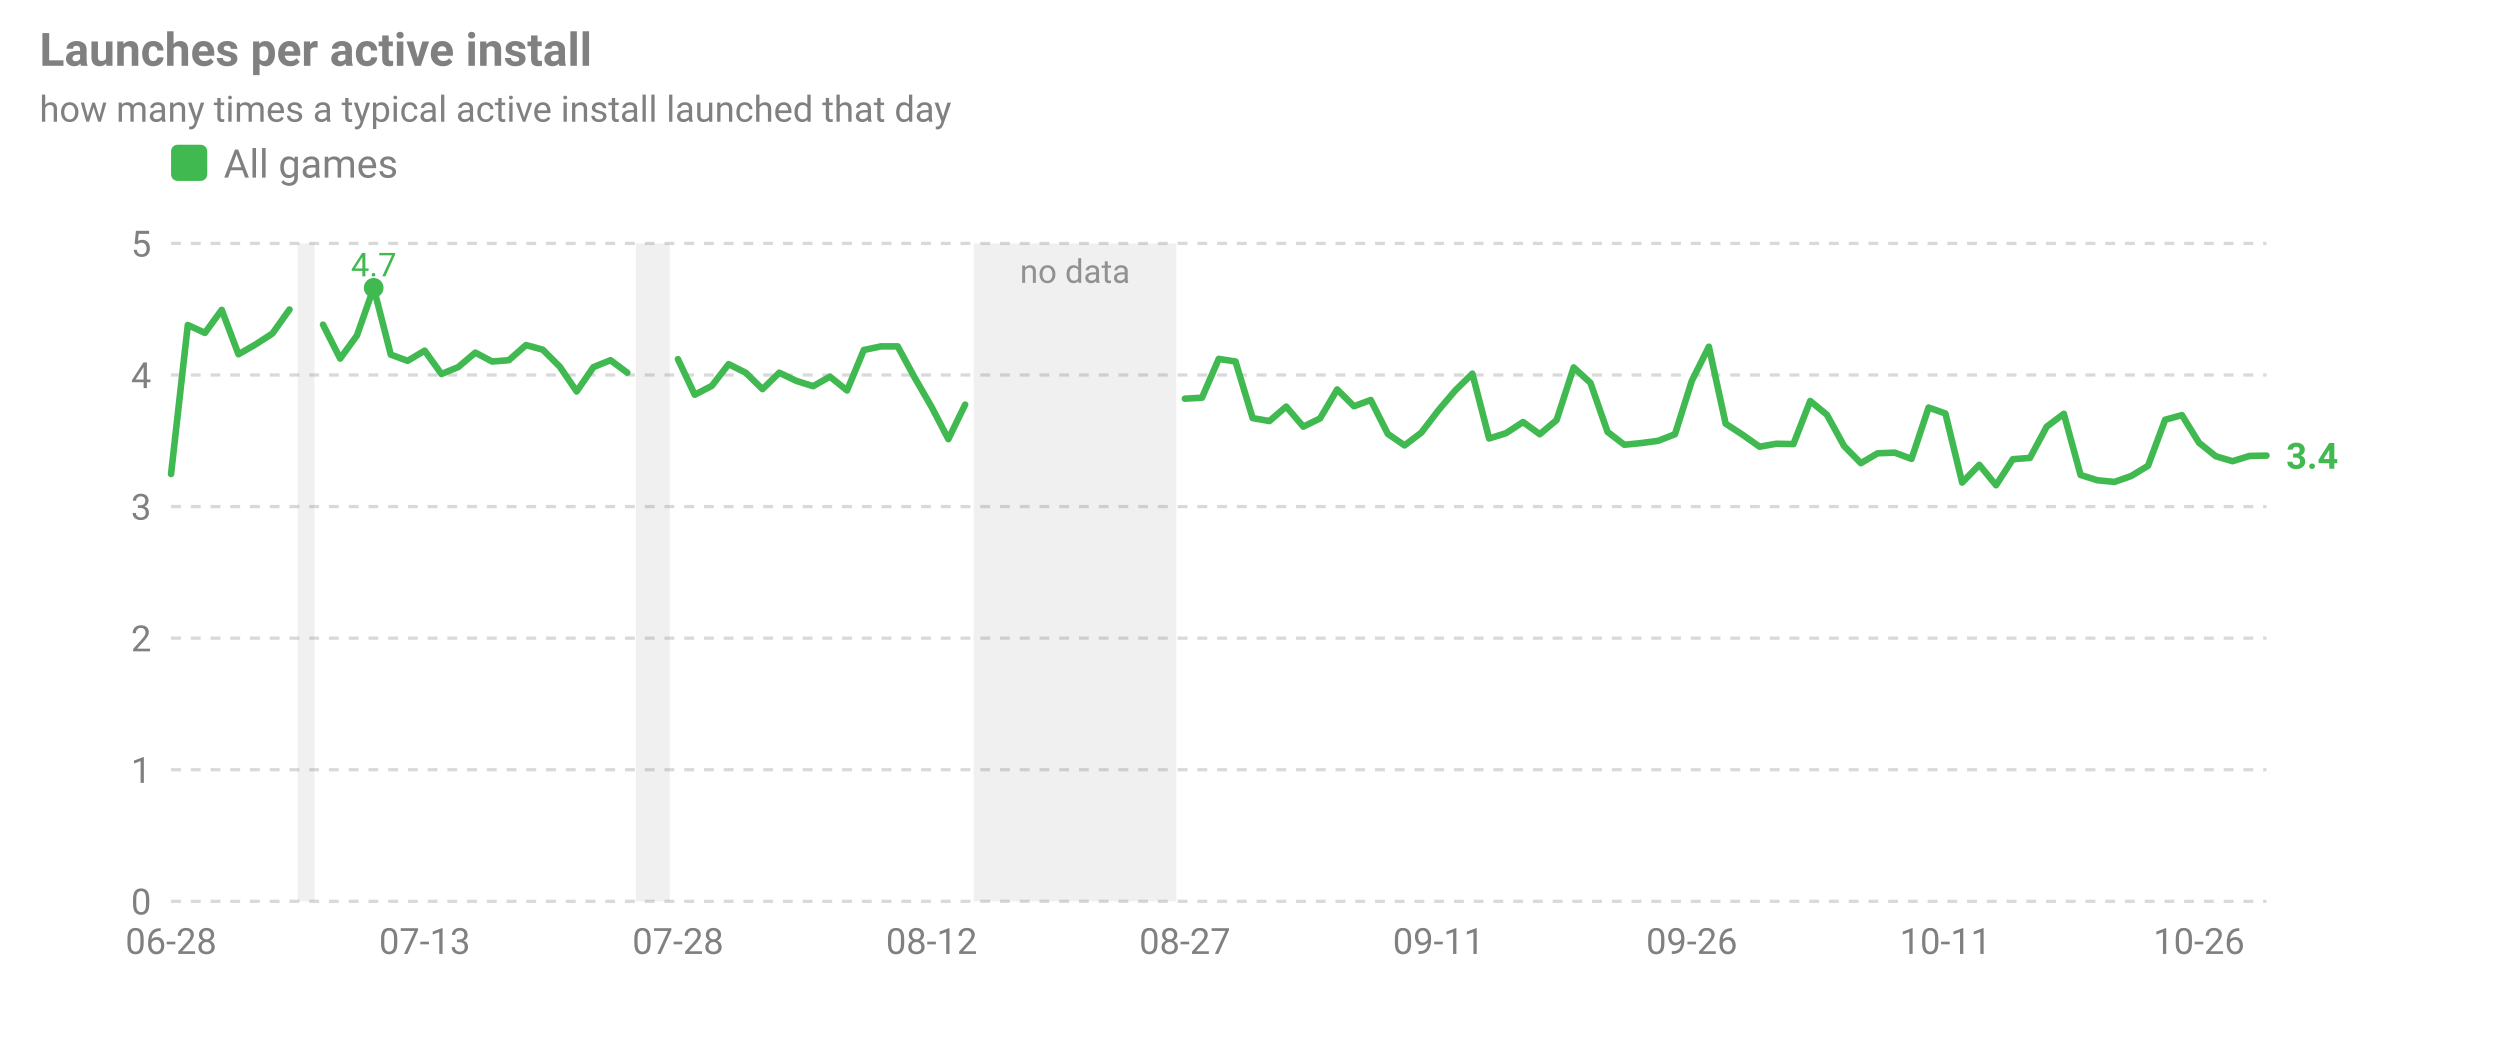
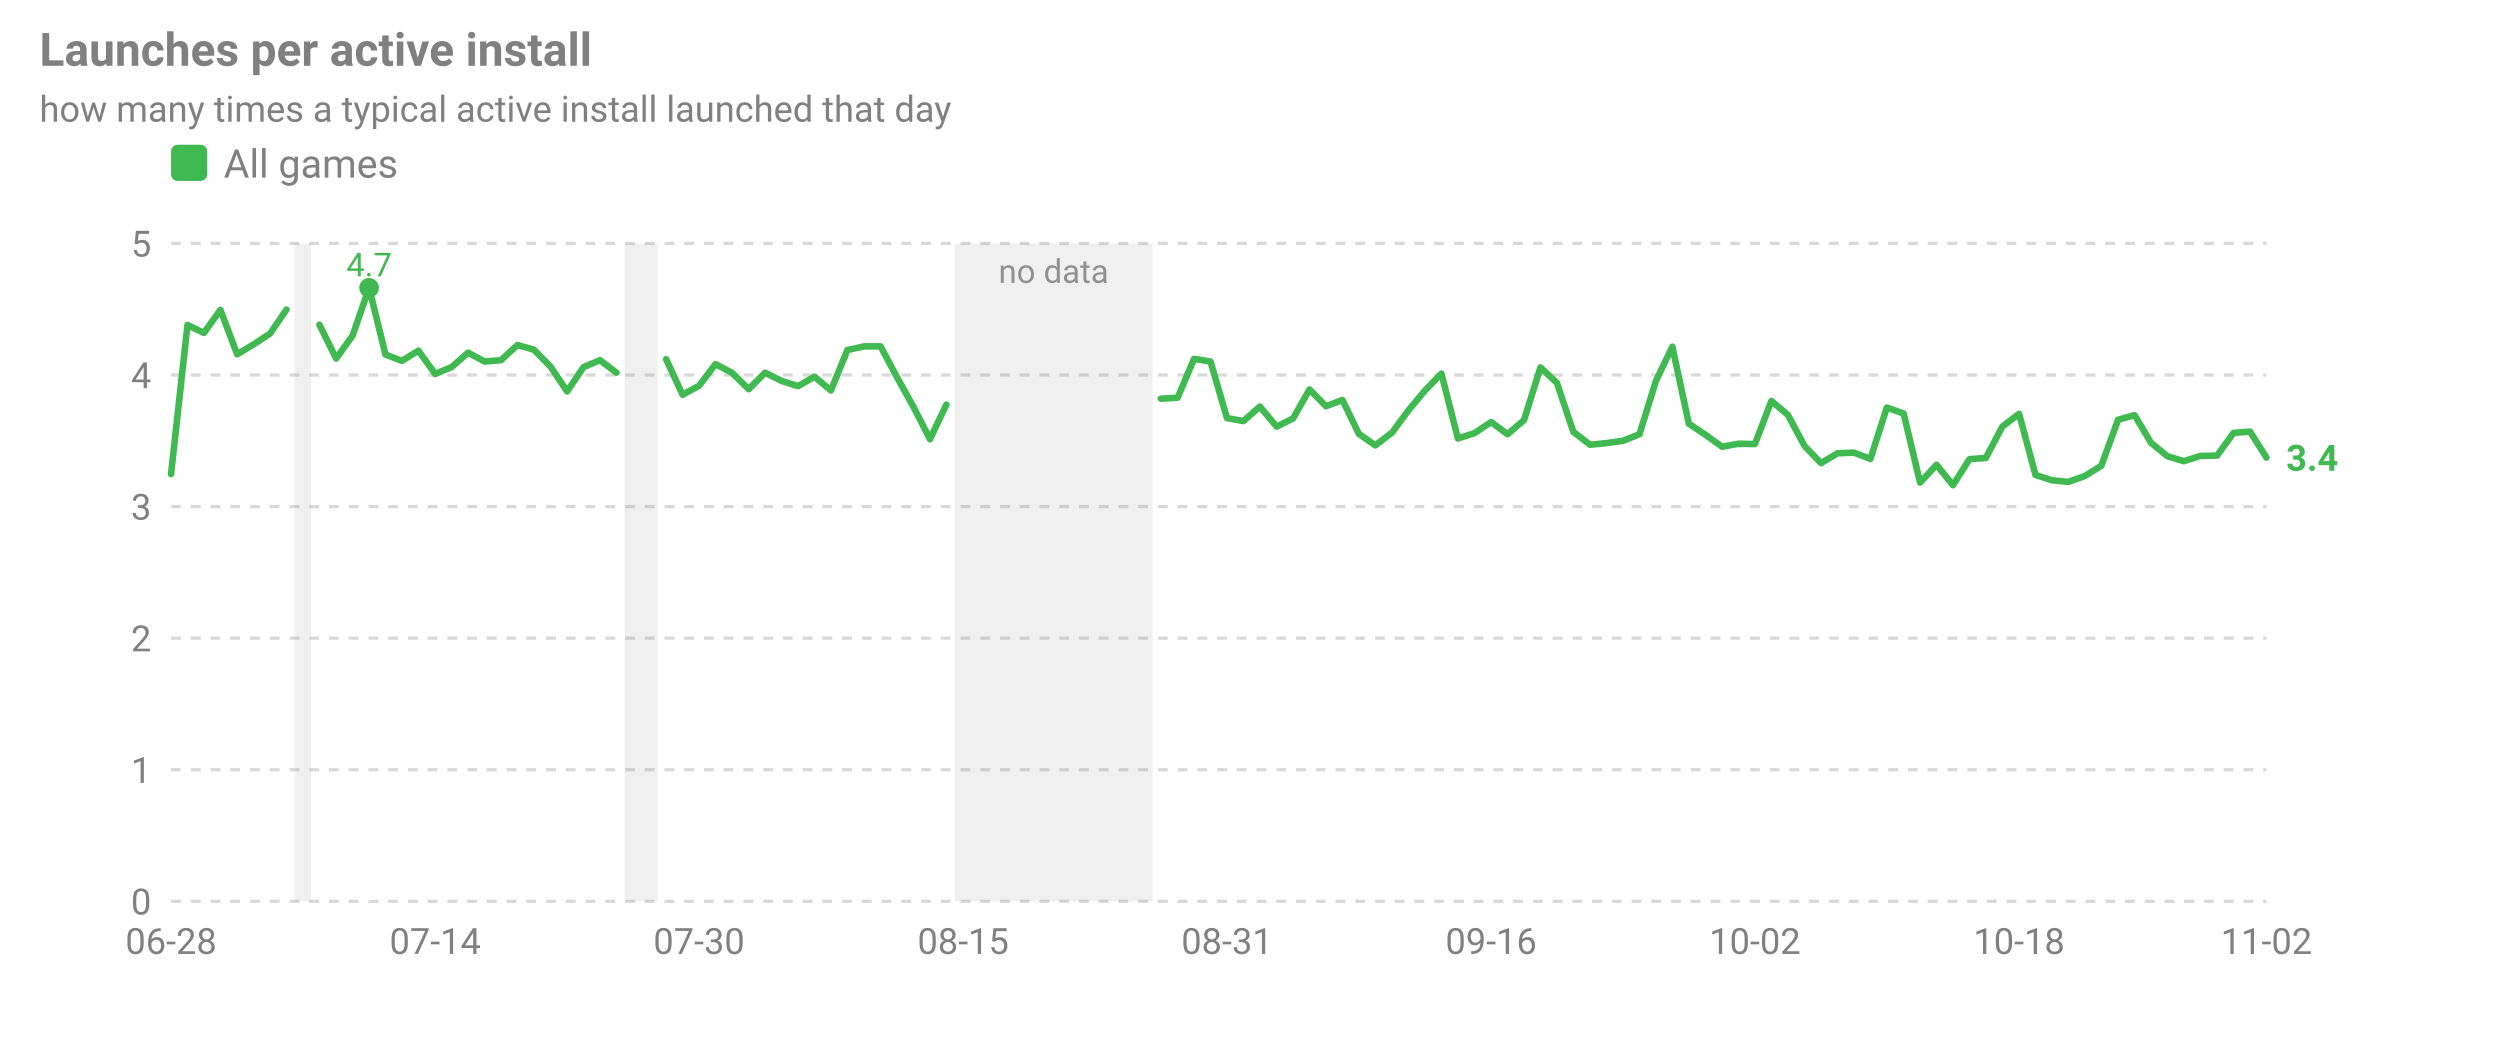
- <svg xmlns="http://www.w3.org/2000/svg" width="760" height="320" viewBox="0 0 760 320" role="img" aria-label="Launches per active install" data-chart="{&quot;bottom&quot;:274,&quot;labels&quot;:[&quot;06-28&quot;,&quot;06-29&quot;,&quot;06-30&quot;,&quot;07-01&quot;,&quot;07-02&quot;,&quot;07-03&quot;,&quot;07-04&quot;,&quot;07-05&quot;,&quot;07-06&quot;,&quot;07-07&quot;,&quot;07-08&quot;,&quot;07-09&quot;,&quot;07-10&quot;,&quot;07-11&quot;,&quot;07-12&quot;,&quot;07-13&quot;,&quot;07-14&quot;,&quot;07-15&quot;,&quot;07-16&quot;,&quot;07-17&quot;,&quot;07-18&quot;,&quot;07-19&quot;,&quot;07-20&quot;,&quot;07-21&quot;,&quot;07-22&quot;,&quot;07-23&quot;,&quot;07-24&quot;,&quot;07-25&quot;,&quot;07-26&quot;,&quot;07-27&quot;,&quot;07-28&quot;,&quot;07-29&quot;,&quot;07-30&quot;,&quot;07-31&quot;,&quot;08-01&quot;,&quot;08-02&quot;,&quot;08-03&quot;,&quot;08-04&quot;,&quot;08-05&quot;,&quot;08-06&quot;,&quot;08-07&quot;,&quot;08-08&quot;,&quot;08-09&quot;,&quot;08-10&quot;,&quot;08-11&quot;,&quot;08-12&quot;,&quot;08-13&quot;,&quot;08-14&quot;,&quot;08-15&quot;,&quot;08-16&quot;,&quot;08-17&quot;,&quot;08-18&quot;,&quot;08-19&quot;,&quot;08-20&quot;,&quot;08-21&quot;,&quot;08-22&quot;,&quot;08-23&quot;,&quot;08-24&quot;,&quot;08-25&quot;,&quot;08-26&quot;,&quot;08-27&quot;,&quot;08-28&quot;,&quot;08-29&quot;,&quot;08-30&quot;,&quot;08-31&quot;,&quot;09-01&quot;,&quot;09-02&quot;,&quot;09-03&quot;,&quot;09-04&quot;,&quot;09-05&quot;,&quot;09-06&quot;,&quot;09-07&quot;,&quot;09-08&quot;,&quot;09-09&quot;,&quot;09-10&quot;,&quot;09-11&quot;,&quot;09-12&quot;,&quot;09-13&quot;,&quot;09-14&quot;,&quot;09-15&quot;,&quot;09-16&quot;,&quot;09-17&quot;,&quot;09-18&quot;,&quot;09-19&quot;,&quot;09-20&quot;,&quot;09-21&quot;,&quot;09-22&quot;,&quot;09-23&quot;,&quot;09-24&quot;,&quot;09-25&quot;,&quot;09-26&quot;,&quot;09-27&quot;,&quot;09-28&quot;,&quot;09-29&quot;,&quot;09-30&quot;,&quot;10-01&quot;,&quot;10-02&quot;,&quot;10-03&quot;,&quot;10-04&quot;,&quot;10-05&quot;,&quot;10-06&quot;,&quot;10-07&quot;,&quot;10-08&quot;,&quot;10-09&quot;,&quot;10-10&quot;,&quot;10-11&quot;,&quot;10-12&quot;,&quot;10-13&quot;,&quot;10-14&quot;,&quot;10-15&quot;,&quot;10-16&quot;,&quot;10-17&quot;,&quot;10-18&quot;,&quot;10-19&quot;,&quot;10-20&quot;,&quot;10-21&quot;,&quot;10-22&quot;,&quot;10-23&quot;,&quot;10-24&quot;,&quot;10-25&quot;,&quot;10-26&quot;,&quot;10-27&quot;,&quot;10-28&quot;,&quot;10-29&quot;,&quot;10-30&quot;],&quot;series&quot;:[{&quot;color&quot;:&quot;#3fb950&quot;,&quot;name&quot;:&quot;All games&quot;,&quot;values&quot;:[&quot;3.2&quot;,&quot;4.4&quot;,&quot;4.3&quot;,&quot;4.5&quot;,&quot;4.2&quot;,&quot;4.2&quot;,&quot;4.3&quot;,&quot;4.5&quot;,null,&quot;4.4&quot;,&quot;4.1&quot;,&quot;4.3&quot;,&quot;4.7&quot;,&quot;4.2&quot;,&quot;4.1&quot;,&quot;4.2&quot;,&quot;4.0&quot;,&quot;4.1&quot;,&quot;4.2&quot;,&quot;4.1&quot;,&quot;4.1&quot;,&quot;4.2&quot;,&quot;4.2&quot;,&quot;4.1&quot;,&quot;3.9&quot;,&quot;4.1&quot;,&quot;4.1&quot;,&quot;4.0&quot;,null,null,&quot;4.1&quot;,&quot;3.8&quot;,&quot;3.9&quot;,&quot;4.1&quot;,&quot;4.0&quot;,&quot;3.9&quot;,&quot;4.0&quot;,&quot;4.0&quot;,&quot;3.9&quot;,&quot;4.0&quot;,&quot;3.9&quot;,&quot;4.2&quot;,&quot;4.2&quot;,&quot;4.2&quot;,&quot;4.0&quot;,&quot;3.8&quot;,&quot;3.5&quot;,&quot;3.8&quot;,null,null,null,null,null,null,null,null,null,null,null,null,&quot;3.8&quot;,&quot;3.8&quot;,&quot;4.1&quot;,&quot;4.1&quot;,&quot;3.7&quot;,&quot;3.7&quot;,&quot;3.8&quot;,&quot;3.6&quot;,&quot;3.7&quot;,&quot;3.9&quot;,&quot;3.8&quot;,&quot;3.8&quot;,&quot;3.6&quot;,&quot;3.5&quot;,&quot;3.6&quot;,&quot;3.7&quot;,&quot;3.9&quot;,&quot;4.0&quot;,&quot;3.5&quot;,&quot;3.6&quot;,&quot;3.6&quot;,&quot;3.5&quot;,&quot;3.7&quot;,&quot;4.1&quot;,&quot;3.9&quot;,&quot;3.6&quot;,&quot;3.5&quot;,&quot;3.5&quot;,&quot;3.5&quot;,&quot;3.5&quot;,&quot;4.0&quot;,&quot;4.2&quot;,&quot;3.6&quot;,&quot;3.5&quot;,&quot;3.5&quot;,&quot;3.5&quot;,&quot;3.5&quot;,&quot;3.8&quot;,&quot;3.7&quot;,&quot;3.5&quot;,&quot;3.3&quot;,&quot;3.4&quot;,&quot;3.4&quot;,&quot;3.4&quot;,&quot;3.8&quot;,&quot;3.7&quot;,&quot;3.2&quot;,&quot;3.3&quot;,&quot;3.2&quot;,&quot;3.4&quot;,&quot;3.4&quot;,&quot;3.6&quot;,&quot;3.7&quot;,&quot;3.2&quot;,&quot;3.2&quot;,&quot;3.2&quot;,&quot;3.2&quot;,&quot;3.3&quot;,&quot;3.7&quot;,&quot;3.7&quot;,&quot;3.5&quot;,&quot;3.4&quot;,&quot;3.3&quot;,&quot;3.4&quot;,&quot;3.4&quot;],&quot;y&quot;:[144.1,98.8,101.2,94.2,107.7,104.7,101.4,94.1,null,98.7,109.0,102.0,87.5,107.8,109.7,106.6,113.7,111.6,107.2,109.9,109.5,104.9,106.3,111.5,119.0,111.6,109.5,113.3,null,null,109.2,120.0,117.3,110.7,113.3,118.3,113.3,115.8,117.4,114.5,118.7,106.4,105.3,105.3,114.7,123.7,133.5,123.0,null,null,null,null,null,null,null,null,null,null,null,null,121.2,120.9,109.1,109.9,127.1,128.0,123.6,129.7,127.2,118.4,123.5,121.6,131.9,135.4,131.5,124.7,118.7,113.6,133.3,131.7,128.3,132.0,127.7,111.7,116.4,131.3,135.2,134.7,134.0,132.0,115.8,105.4,128.8,132.2,135.8,134.9,135.0,121.9,126.1,135.6,140.8,137.8,137.6,139.5,123.9,125.7,146.7,141.3,147.5,139.6,139.2,129.7,125.8,144.4,146.0,146.5,144.7,141.6,127.6,126.2,134.6,138.7,140.2,138.6,138.5]}],&quot;top&quot;:74,&quot;type&quot;:&quot;lines&quot;,&quot;x&quot;:[52.0,57.1,62.3,67.4,72.5,77.7,82.8,88.0,93.1,98.2,103.4,108.5,113.6,118.8,123.9,129.1,134.2,139.3,144.5,149.6,154.7,159.9,165.0,170.2,175.3,180.4,185.6,190.7,195.8,201.0,206.1,211.2,216.4,221.5,226.7,231.8,236.9,242.1,247.2,252.3,257.5,262.6,267.8,272.9,278.0,283.2,288.3,293.4,298.6,303.7,308.9,314.0,319.1,324.3,329.4,334.5,339.7,344.8,350.0,355.1,360.2,365.4,370.5,375.6,380.8,385.9,391.0,396.2,401.3,406.5,411.6,416.7,421.9,427.0,432.1,437.3,442.4,447.6,452.7,457.8,463.0,468.1,473.2,478.4,483.5,488.7,493.8,498.9,504.1,509.2,514.3,519.5,524.6,529.8,534.9,540.0,545.2,550.3,555.4,560.6,565.7,570.8,576.0,581.1,586.3,591.4,596.5,601.7,606.8,611.9,617.1,622.2,627.4,632.5,637.6,642.8,647.9,653.0,658.2,663.3,668.5,673.6,678.7,683.9,689.0]}">
+ <svg xmlns="http://www.w3.org/2000/svg" width="760" height="320" viewBox="0 0 760 320" role="img" aria-label="Launches per active install" data-chart="{&quot;bottom&quot;:274,&quot;labels&quot;:[&quot;06-28&quot;,&quot;06-29&quot;,&quot;06-30&quot;,&quot;07-01&quot;,&quot;07-02&quot;,&quot;07-03&quot;,&quot;07-04&quot;,&quot;07-05&quot;,&quot;07-06&quot;,&quot;07-07&quot;,&quot;07-08&quot;,&quot;07-09&quot;,&quot;07-10&quot;,&quot;07-11&quot;,&quot;07-12&quot;,&quot;07-13&quot;,&quot;07-14&quot;,&quot;07-15&quot;,&quot;07-16&quot;,&quot;07-17&quot;,&quot;07-18&quot;,&quot;07-19&quot;,&quot;07-20&quot;,&quot;07-21&quot;,&quot;07-22&quot;,&quot;07-23&quot;,&quot;07-24&quot;,&quot;07-25&quot;,&quot;07-26&quot;,&quot;07-27&quot;,&quot;07-28&quot;,&quot;07-29&quot;,&quot;07-30&quot;,&quot;07-31&quot;,&quot;08-01&quot;,&quot;08-02&quot;,&quot;08-03&quot;,&quot;08-04&quot;,&quot;08-05&quot;,&quot;08-06&quot;,&quot;08-07&quot;,&quot;08-08&quot;,&quot;08-09&quot;,&quot;08-10&quot;,&quot;08-11&quot;,&quot;08-12&quot;,&quot;08-13&quot;,&quot;08-14&quot;,&quot;08-15&quot;,&quot;08-16&quot;,&quot;08-17&quot;,&quot;08-18&quot;,&quot;08-19&quot;,&quot;08-20&quot;,&quot;08-21&quot;,&quot;08-22&quot;,&quot;08-23&quot;,&quot;08-24&quot;,&quot;08-25&quot;,&quot;08-26&quot;,&quot;08-27&quot;,&quot;08-28&quot;,&quot;08-29&quot;,&quot;08-30&quot;,&quot;08-31&quot;,&quot;09-01&quot;,&quot;09-02&quot;,&quot;09-03&quot;,&quot;09-04&quot;,&quot;09-05&quot;,&quot;09-06&quot;,&quot;09-07&quot;,&quot;09-08&quot;,&quot;09-09&quot;,&quot;09-10&quot;,&quot;09-11&quot;,&quot;09-12&quot;,&quot;09-13&quot;,&quot;09-14&quot;,&quot;09-15&quot;,&quot;09-16&quot;,&quot;09-17&quot;,&quot;09-18&quot;,&quot;09-19&quot;,&quot;09-20&quot;,&quot;09-21&quot;,&quot;09-22&quot;,&quot;09-23&quot;,&quot;09-24&quot;,&quot;09-25&quot;,&quot;09-26&quot;,&quot;09-27&quot;,&quot;09-28&quot;,&quot;09-29&quot;,&quot;09-30&quot;,&quot;10-01&quot;,&quot;10-02&quot;,&quot;10-03&quot;,&quot;10-04&quot;,&quot;10-05&quot;,&quot;10-06&quot;,&quot;10-07&quot;,&quot;10-08&quot;,&quot;10-09&quot;,&quot;10-10&quot;,&quot;10-11&quot;,&quot;10-12&quot;,&quot;10-13&quot;,&quot;10-14&quot;,&quot;10-15&quot;,&quot;10-16&quot;,&quot;10-17&quot;,&quot;10-18&quot;,&quot;10-19&quot;,&quot;10-20&quot;,&quot;10-21&quot;,&quot;10-22&quot;,&quot;10-23&quot;,&quot;10-24&quot;,&quot;10-25&quot;,&quot;10-26&quot;,&quot;10-27&quot;,&quot;10-28&quot;,&quot;10-29&quot;,&quot;10-30&quot;,&quot;10-31&quot;,&quot;11-01&quot;,&quot;11-02&quot;],&quot;series&quot;:[{&quot;color&quot;:&quot;#3fb950&quot;,&quot;name&quot;:&quot;All games&quot;,&quot;values&quot;:[&quot;3.2&quot;,&quot;4.4&quot;,&quot;4.3&quot;,&quot;4.5&quot;,&quot;4.2&quot;,&quot;4.2&quot;,&quot;4.3&quot;,&quot;4.5&quot;,null,&quot;4.4&quot;,&quot;4.1&quot;,&quot;4.3&quot;,&quot;4.7&quot;,&quot;4.2&quot;,&quot;4.1&quot;,&quot;4.2&quot;,&quot;4.0&quot;,&quot;4.1&quot;,&quot;4.2&quot;,&quot;4.1&quot;,&quot;4.1&quot;,&quot;4.2&quot;,&quot;4.2&quot;,&quot;4.1&quot;,&quot;3.9&quot;,&quot;4.1&quot;,&quot;4.1&quot;,&quot;4.0&quot;,null,null,&quot;4.1&quot;,&quot;3.8&quot;,&quot;3.9&quot;,&quot;4.1&quot;,&quot;4.0&quot;,&quot;3.9&quot;,&quot;4.0&quot;,&quot;4.0&quot;,&quot;3.9&quot;,&quot;4.0&quot;,&quot;3.9&quot;,&quot;4.2&quot;,&quot;4.2&quot;,&quot;4.2&quot;,&quot;4.0&quot;,&quot;3.8&quot;,&quot;3.5&quot;,&quot;3.8&quot;,null,null,null,null,null,null,null,null,null,null,null,null,&quot;3.8&quot;,&quot;3.8&quot;,&quot;4.1&quot;,&quot;4.1&quot;,&quot;3.7&quot;,&quot;3.7&quot;,&quot;3.8&quot;,&quot;3.6&quot;,&quot;3.7&quot;,&quot;3.9&quot;,&quot;3.8&quot;,&quot;3.8&quot;,&quot;3.6&quot;,&quot;3.5&quot;,&quot;3.6&quot;,&quot;3.7&quot;,&quot;3.9&quot;,&quot;4.0&quot;,&quot;3.5&quot;,&quot;3.6&quot;,&quot;3.6&quot;,&quot;3.5&quot;,&quot;3.7&quot;,&quot;4.1&quot;,&quot;3.9&quot;,&quot;3.6&quot;,&quot;3.5&quot;,&quot;3.5&quot;,&quot;3.5&quot;,&quot;3.5&quot;,&quot;4.0&quot;,&quot;4.2&quot;,&quot;3.6&quot;,&quot;3.5&quot;,&quot;3.5&quot;,&quot;3.5&quot;,&quot;3.5&quot;,&quot;3.8&quot;,&quot;3.7&quot;,&quot;3.5&quot;,&quot;3.3&quot;,&quot;3.4&quot;,&quot;3.4&quot;,&quot;3.4&quot;,&quot;3.8&quot;,&quot;3.7&quot;,&quot;3.2&quot;,&quot;3.3&quot;,&quot;3.2&quot;,&quot;3.4&quot;,&quot;3.4&quot;,&quot;3.6&quot;,&quot;3.7&quot;,&quot;3.2&quot;,&quot;3.2&quot;,&quot;3.2&quot;,&quot;3.2&quot;,&quot;3.3&quot;,&quot;3.7&quot;,&quot;3.7&quot;,&quot;3.5&quot;,&quot;3.4&quot;,&quot;3.3&quot;,&quot;3.4&quot;,&quot;3.4&quot;,&quot;3.6&quot;,&quot;3.6&quot;,&quot;3.4&quot;],&quot;y&quot;:[144.1,98.8,101.2,94.2,107.7,104.7,101.4,94.1,null,98.7,109.0,102.0,87.5,107.8,109.7,106.6,113.7,111.6,107.2,109.9,109.5,104.9,106.3,111.5,119.0,111.6,109.5,113.3,null,null,109.2,120.0,117.3,110.7,113.3,118.3,113.3,115.8,117.4,114.5,118.7,106.4,105.3,105.3,114.7,123.7,133.5,123.0,null,null,null,null,null,null,null,null,null,null,null,null,121.2,120.9,109.1,109.9,127.1,128.0,123.6,129.7,127.2,118.4,123.5,121.6,131.9,135.4,131.5,124.7,118.7,113.6,133.3,131.7,128.3,132.0,127.7,111.7,116.4,131.3,135.2,134.7,134.0,132.0,115.8,105.4,128.8,132.2,135.8,134.9,135.0,121.9,126.1,135.6,140.8,137.8,137.6,139.5,123.9,125.7,146.7,141.3,147.5,139.6,139.2,129.7,125.8,144.4,146.0,146.5,144.7,141.6,127.6,126.2,134.6,138.7,140.2,138.6,138.5,131.6,131.2,139.1]}],&quot;top&quot;:74,&quot;type&quot;:&quot;lines&quot;,&quot;x&quot;:[52.0,57.0,62.0,67.0,72.1,77.1,82.1,87.1,92.1,97.1,102.2,107.2,112.2,117.2,122.2,127.2,132.3,137.3,142.3,147.3,152.3,157.3,162.3,167.4,172.4,177.4,182.4,187.4,192.4,197.5,202.5,207.5,212.5,217.5,222.5,227.6,232.6,237.6,242.6,247.6,252.6,257.6,262.7,267.7,272.7,277.7,282.7,287.7,292.8,297.8,302.8,307.8,312.8,317.8,322.9,327.9,332.9,337.9,342.9,347.9,352.9,358.0,363.0,368.0,373.0,378.0,383.0,388.1,393.1,398.1,403.1,408.1,413.1,418.1,423.2,428.2,433.2,438.2,443.2,448.2,453.3,458.3,463.3,468.3,473.3,478.3,483.4,488.4,493.4,498.4,503.4,508.4,513.4,518.5,523.5,528.5,533.5,538.5,543.5,548.6,553.6,558.6,563.6,568.6,573.6,578.7,583.7,588.7,593.7,598.7,603.7,608.7,613.8,618.8,623.8,628.8,633.8,638.8,643.9,648.9,653.9,658.9,663.9,668.9,674.0,679.0,684.0,689.0]}">
  <style>
  text{font-family:-apple-system,BlinkMacSystemFont,'Segoe UI',Roboto,Helvetica,Arial,sans-serif}
  .grid{stroke:#808080;stroke-opacity:.3;stroke-width:1}
  .axis{stroke:#808080;stroke-width:1}
  .lbl{fill:#808080;font-size:12px}
  .val{fill:#808080;font-size:12px;font-weight:600}
  .title{fill:#808080;font-size:14px;font-weight:700}
  .sub{fill:#808080;font-size:11px}
  .gap{fill:#808080;opacity:.12}
  .gaplbl{fill:#808080;font-size:10px;opacity:.85}
  .ico{fill:#808080}
  .t1{fill:#e3b341}
  .t2{fill:#d29922}
  .t3{fill:#b7860b}
  .t4{fill:#946f0f}
</style>
  <text x="12" y="20" class="title">Launches per active install</text>
  <text x="12" y="37" class="sub">how many times a typical active install launched that day</text>
-   <rect x="90.5" y="74" width="5.1" height="200" class="gap" />
-   <rect x="193.3" y="74" width="10.3" height="200" class="gap" />
-   <rect x="296.0" y="74" width="61.6" height="200" class="gap" />
-   <text x="326.8" y="86" class="gaplbl" text-anchor="middle">no data</text>
+   <rect x="89.6" y="74" width="5.0" height="200" class="gap" />
+   <rect x="189.9" y="74" width="10.0" height="200" class="gap" />
+   <rect x="290.2" y="74" width="60.2" height="200" class="gap" />
+   <text x="320.3" y="86" class="gaplbl" text-anchor="middle">no data</text>
  <line x1="52" y1="274.0" x2="689" y2="274.0" class="grid" stroke-dasharray="3 3" />
  <text x="46" y="278.0" class="sub" text-anchor="end">0</text>
  <line x1="52" y1="234.0" x2="689" y2="234.0" class="grid" stroke-dasharray="3 3" />
  <text x="46" y="238.0" class="sub" text-anchor="end">1</text>
  <line x1="52" y1="194.0" x2="689" y2="194.0" class="grid" stroke-dasharray="3 3" />
  <text x="46" y="198.0" class="sub" text-anchor="end">2</text>
  <line x1="52" y1="154.0" x2="689" y2="154.0" class="grid" stroke-dasharray="3 3" />
  <text x="46" y="158.0" class="sub" text-anchor="end">3</text>
  <line x1="52" y1="114.0" x2="689" y2="114.0" class="grid" stroke-dasharray="3 3" />
  <text x="46" y="118.0" class="sub" text-anchor="end">4</text>
  <line x1="52" y1="74.0" x2="689" y2="74.0" class="grid" stroke-dasharray="3 3" />
  <text x="46" y="78.0" class="sub" text-anchor="end">5</text>
  <text x="52.0" y="290" class="sub" text-anchor="middle">06-28</text>
-   <text x="129.1" y="290" class="sub" text-anchor="middle">07-13</text>
-   <text x="206.1" y="290" class="sub" text-anchor="middle">07-28</text>
-   <text x="283.2" y="290" class="sub" text-anchor="middle">08-12</text>
-   <text x="360.2" y="290" class="sub" text-anchor="middle">08-27</text>
-   <text x="437.3" y="290" class="sub" text-anchor="middle">09-11</text>
-   <text x="514.3" y="290" class="sub" text-anchor="middle">09-26</text>
-   <text x="591.4" y="290" class="sub" text-anchor="middle">10-11</text>
-   <text x="668.5" y="290" class="sub" text-anchor="middle">10-26</text>
-   <polyline points="52.0,144.1 57.1,98.8 62.3,101.2 67.4,94.2 72.5,107.7 77.7,104.7 82.8,101.4 88.0,94.1" fill="none" stroke="#3fb950" stroke-width="2" stroke-linejoin="round" stroke-linecap="round" />
-   <polyline points="98.2,98.7 103.4,109.0 108.5,102.0 113.6,87.5 118.8,107.8 123.9,109.7 129.1,106.6 134.2,113.7 139.3,111.6 144.5,107.2 149.6,109.9 154.7,109.5 159.9,104.9 165.0,106.3 170.2,111.5 175.3,119.0 180.4,111.6 185.6,109.5 190.7,113.3" fill="none" stroke="#3fb950" stroke-width="2" stroke-linejoin="round" stroke-linecap="round" />
-   <polyline points="206.1,109.2 211.2,120.0 216.4,117.3 221.5,110.7 226.7,113.3 231.8,118.3 236.9,113.3 242.1,115.8 247.2,117.4 252.3,114.5 257.5,118.7 262.6,106.4 267.8,105.3 272.9,105.3 278.0,114.7 283.2,123.7 288.3,133.5 293.4,123.0" fill="none" stroke="#3fb950" stroke-width="2" stroke-linejoin="round" stroke-linecap="round" />
-   <polyline points="360.2,121.2 365.4,120.9 370.5,109.1 375.6,109.9 380.8,127.1 385.9,128.0 391.0,123.6 396.2,129.7 401.3,127.2 406.5,118.4 411.6,123.5 416.7,121.6 421.9,131.9 427.0,135.4 432.1,131.5 437.3,124.7 442.4,118.7 447.6,113.6 452.7,133.3 457.8,131.7 463.0,128.3 468.1,132.0 473.2,127.7 478.4,111.7 483.5,116.4 488.7,131.3 493.8,135.2 498.9,134.7 504.1,134.0 509.2,132.0 514.3,115.8 519.5,105.4 524.6,128.8 529.8,132.2 534.9,135.8 540.0,134.9 545.2,135.0 550.3,121.9 555.4,126.1 560.6,135.6 565.7,140.8 570.8,137.8 576.0,137.6 581.1,139.5 586.3,123.9 591.4,125.7 596.5,146.7 601.7,141.3 606.8,147.5 611.9,139.6 617.1,139.2 622.2,129.7 627.4,125.8 632.5,144.4 637.6,146.0 642.8,146.5 647.9,144.7 653.0,141.6 658.2,127.6 663.3,126.2 668.5,134.6 673.6,138.7 678.7,140.2 683.9,138.6 689.0,138.5" fill="none" stroke="#3fb950" stroke-width="2" stroke-linejoin="round" stroke-linecap="round" />
-   <text x="695.0" y="142.5" style="fill:#3fb950;font-size:11px;font-weight:600">3.4</text>
-   <circle cx="113.6" cy="87.5" r="3" fill="#3fb950" />
-   <text x="113.6" y="84.0" text-anchor="middle" style="fill:#3fb950;font-size:10px">4.7</text>
+   <text x="132.3" y="290" class="sub" text-anchor="middle">07-14</text>
+   <text x="212.5" y="290" class="sub" text-anchor="middle">07-30</text>
+   <text x="292.8" y="290" class="sub" text-anchor="middle">08-15</text>
+   <text x="373.0" y="290" class="sub" text-anchor="middle">08-31</text>
+   <text x="453.3" y="290" class="sub" text-anchor="middle">09-16</text>
+   <text x="533.5" y="290" class="sub" text-anchor="middle">10-02</text>
+   <text x="613.8" y="290" class="sub" text-anchor="middle">10-18</text>
+   <text x="689.0" y="290" class="sub" text-anchor="middle">11-02</text>
+   <polyline points="52.0,144.1 57.0,98.8 62.0,101.2 67.0,94.2 72.1,107.7 77.1,104.7 82.1,101.4 87.1,94.1" fill="none" stroke="#3fb950" stroke-width="2" stroke-linejoin="round" stroke-linecap="round" />
+   <polyline points="97.1,98.7 102.2,109.0 107.2,102.0 112.2,87.5 117.2,107.8 122.2,109.7 127.2,106.6 132.3,113.7 137.3,111.6 142.3,107.2 147.3,109.9 152.3,109.5 157.3,104.9 162.3,106.3 167.4,111.5 172.4,119.0 177.4,111.6 182.4,109.5 187.4,113.3" fill="none" stroke="#3fb950" stroke-width="2" stroke-linejoin="round" stroke-linecap="round" />
+   <polyline points="202.5,109.2 207.5,120.0 212.5,117.3 217.5,110.7 222.5,113.3 227.6,118.3 232.6,113.3 237.6,115.8 242.6,117.4 247.6,114.5 252.6,118.7 257.6,106.4 262.7,105.3 267.7,105.3 272.7,114.7 277.7,123.7 282.7,133.5 287.7,123.0" fill="none" stroke="#3fb950" stroke-width="2" stroke-linejoin="round" stroke-linecap="round" />
+   <polyline points="352.9,121.2 358.0,120.9 363.0,109.1 368.0,109.9 373.0,127.1 378.0,128.0 383.0,123.6 388.1,129.7 393.1,127.2 398.1,118.4 403.1,123.5 408.1,121.6 413.1,131.9 418.1,135.4 423.2,131.5 428.2,124.7 433.2,118.7 438.2,113.6 443.2,133.3 448.2,131.7 453.3,128.3 458.3,132.0 463.3,127.7 468.3,111.7 473.3,116.4 478.3,131.3 483.4,135.2 488.4,134.7 493.4,134.0 498.4,132.0 503.4,115.8 508.4,105.4 513.4,128.8 518.5,132.2 523.5,135.8 528.5,134.9 533.5,135.0 538.5,121.9 543.5,126.1 548.6,135.6 553.6,140.8 558.6,137.8 563.6,137.6 568.6,139.5 573.6,123.9 578.7,125.7 583.7,146.7 588.7,141.3 593.7,147.5 598.7,139.6 603.7,139.2 608.7,129.7 613.8,125.8 618.8,144.4 623.8,146.0 628.8,146.5 633.8,144.7 638.8,141.6 643.9,127.6 648.9,126.2 653.9,134.6 658.9,138.7 663.9,140.2 668.9,138.6 674.0,138.5 679.0,131.6 684.0,131.2 689.0,139.1" fill="none" stroke="#3fb950" stroke-width="2" stroke-linejoin="round" stroke-linecap="round" />
+   <text x="695.0" y="143.1" style="fill:#3fb950;font-size:11px;font-weight:600">3.4</text>
+   <circle cx="112.2" cy="87.5" r="3" fill="#3fb950" />
+   <text x="112.2" y="84.0" text-anchor="middle" style="fill:#3fb950;font-size:10px">4.7</text>
  <rect x="52" y="44" width="11" height="11" rx="2" fill="#3fb950" />
  <text x="68" y="54" class="lbl">All games</text>
</svg>
